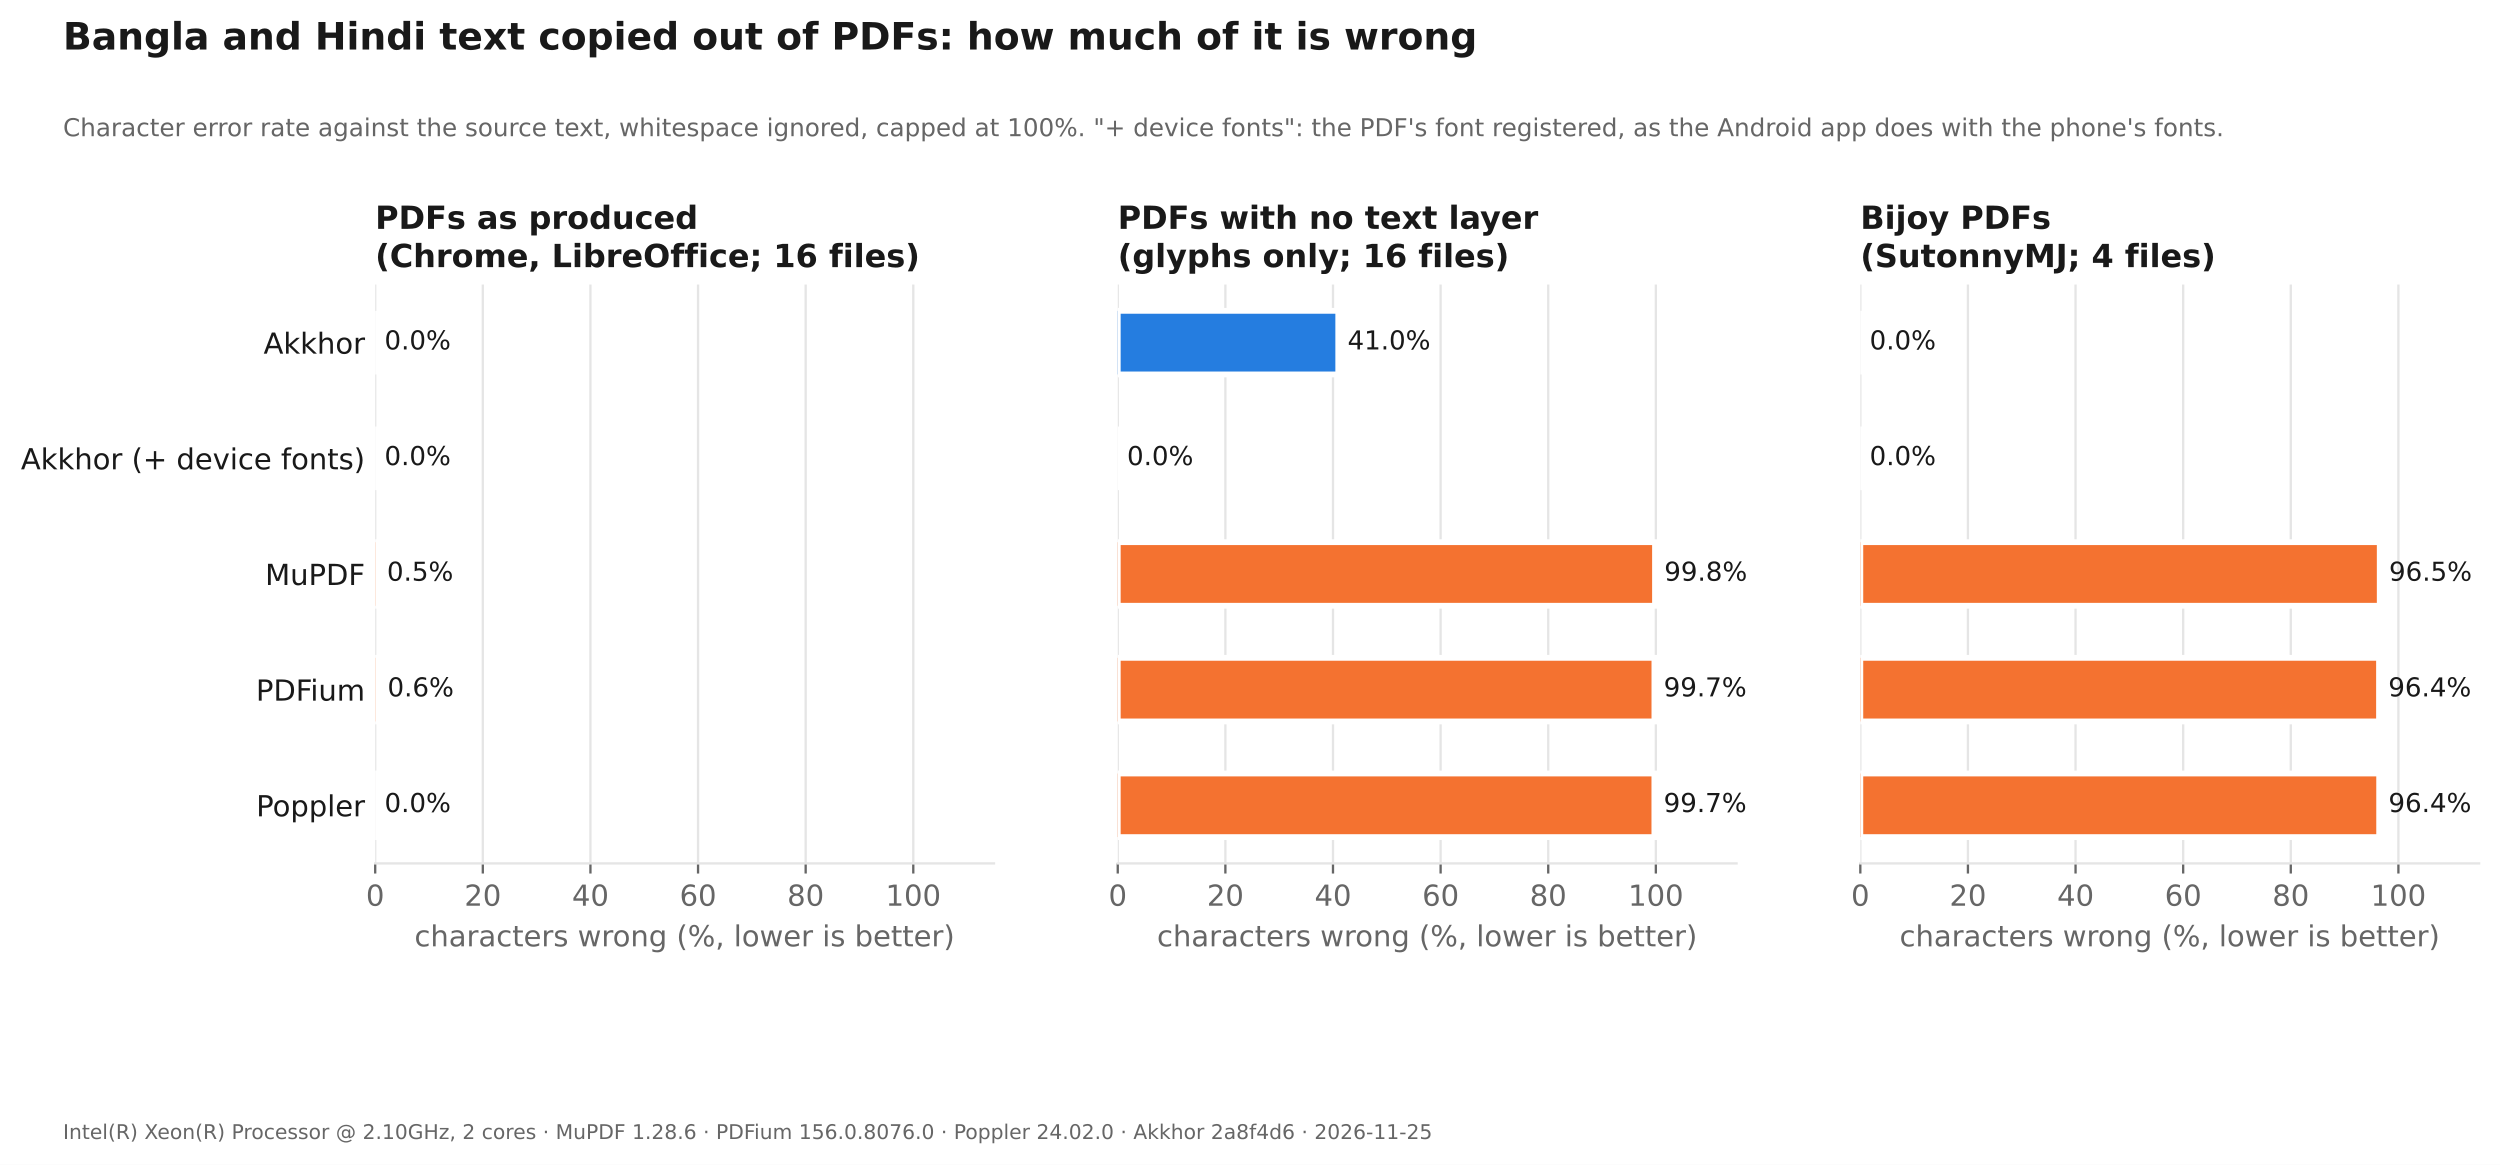
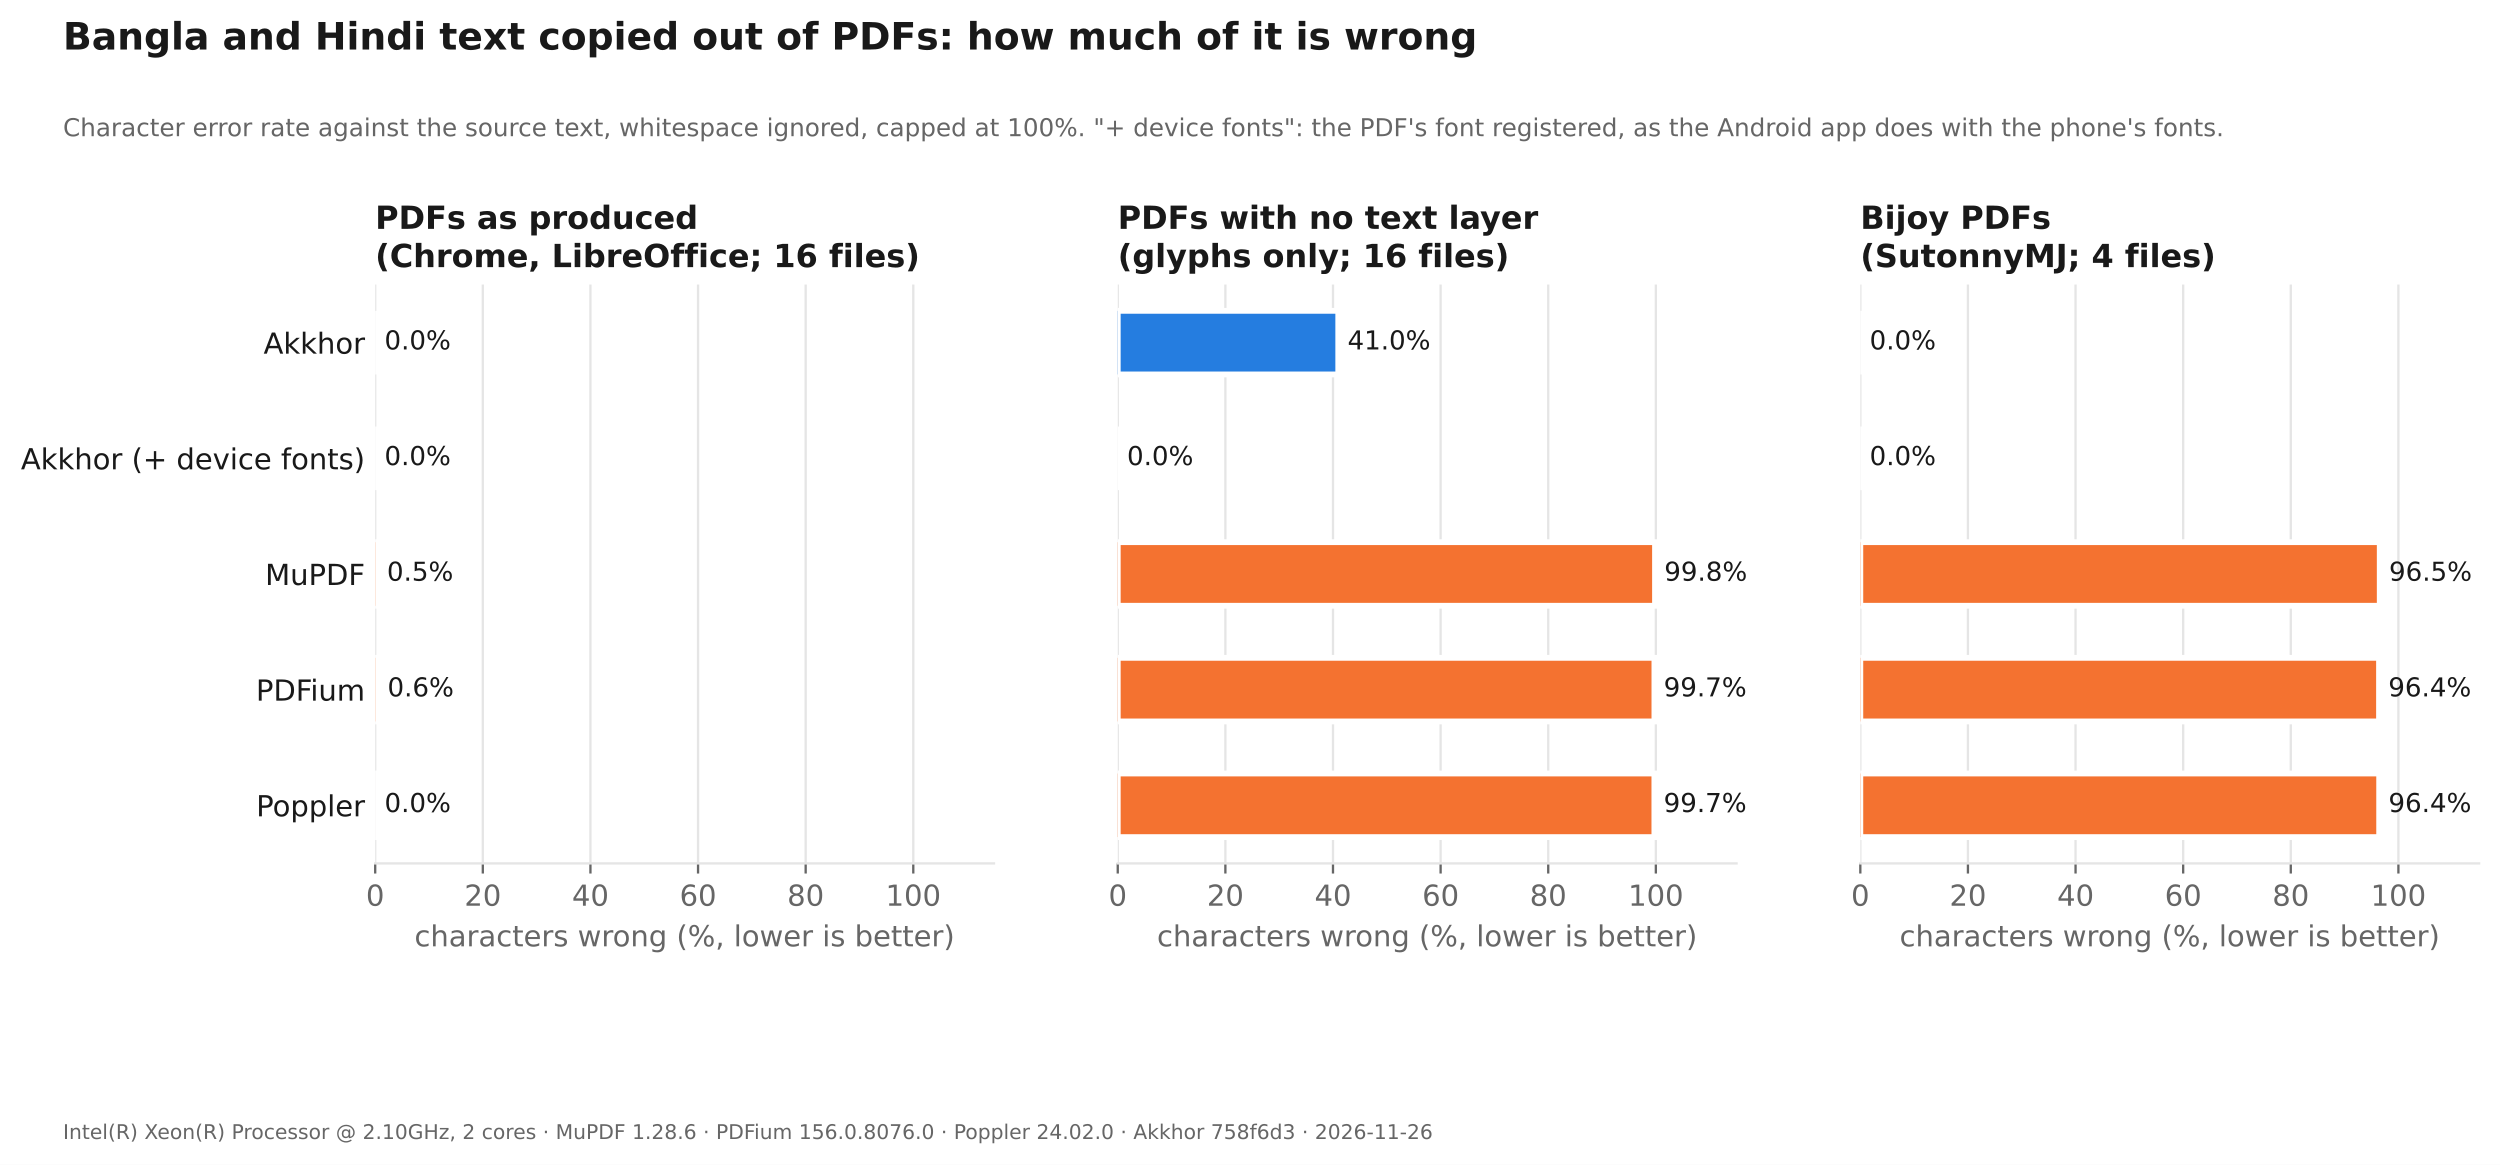
<svg xmlns="http://www.w3.org/2000/svg" xmlns:xlink="http://www.w3.org/1999/xlink" width="861.962pt" height="401.602pt" viewBox="0 0 861.962 401.602" version="1.1">
  <defs>
    <style type="text/css">*{stroke-linejoin: round; stroke-linecap: butt}</style>
  </defs>
  <g id="figure_1">
    <g id="patch_1">
      <path d="M 0 401.602  L 861.962 401.602  L 861.962 0  L 0 0  z " style="fill: #ffffff" />
    </g>
    <g id="axes_1">
      <g id="patch_2">
        <path d="M 129.363 297.689  L 342.715 297.689  L 342.715 98.105  L 129.363 98.105  z " style="fill: #ffffff" />
      </g>
      <g id="matplotlib.axis_1">
        <g id="xtick_1">
          <g id="line2d_1">
-             <path d="M 129.363 297.689  L 129.363 98.105  " clip-path="url(#p04c1a2d8e4)" style="fill: none; stroke: #e5e5e5; stroke-width: 0.8; stroke-linecap: square" />
+             <path d="M 129.363 297.689  L 129.363 98.105  " clip-path="url(#pa456aefee1)" style="fill: none; stroke: #e5e5e5; stroke-width: 0.8; stroke-linecap: square" />
          </g>
          <g id="line2d_2">
            <defs>
-               <path id="m3e6abfd4ae" d="M 0 0  L 0 3.5  " style="stroke: #666666; stroke-width: 0.8" />
+               <path id="m19759a6c49" d="M 0 0  L 0 3.5  " style="stroke: #666666; stroke-width: 0.8" />
            </defs>
            <g>
-               <use xlink:href="#m3e6abfd4ae" x="129.363" y="297.689" style="fill: #666666; stroke: #666666; stroke-width: 0.8" />
+               <use xlink:href="#m19759a6c49" x="129.363" y="297.689" style="fill: #666666; stroke: #666666; stroke-width: 0.8" />
            </g>
          </g>
          <g id="text_1">
            <text style="font-size: 10px; font-family: 'DejaVu Sans'; text-anchor: middle; fill: #666666" x="129.363" y="312.287" transform="rotate(-0 129.3625 312.2867)">0</text>
          </g>
        </g>
        <g id="xtick_2">
          <g id="line2d_3">
-             <path d="M 166.467 297.689  L 166.467 98.105  " clip-path="url(#p04c1a2d8e4)" style="fill: none; stroke: #e5e5e5; stroke-width: 0.8; stroke-linecap: square" />
+             <path d="M 166.467 297.689  L 166.467 98.105  " clip-path="url(#pa456aefee1)" style="fill: none; stroke: #e5e5e5; stroke-width: 0.8; stroke-linecap: square" />
          </g>
          <g id="line2d_4">
            <g>
-               <use xlink:href="#m3e6abfd4ae" x="166.467" y="297.689" style="fill: #666666; stroke: #666666; stroke-width: 0.8" />
+               <use xlink:href="#m19759a6c49" x="166.467" y="297.689" style="fill: #666666; stroke: #666666; stroke-width: 0.8" />
            </g>
          </g>
          <g id="text_2">
            <text style="font-size: 10px; font-family: 'DejaVu Sans'; text-anchor: middle; fill: #666666" x="166.467" y="312.287" transform="rotate(-0 166.4674 312.2867)">20</text>
          </g>
        </g>
        <g id="xtick_3">
          <g id="line2d_5">
-             <path d="M 203.572 297.689  L 203.572 98.105  " clip-path="url(#p04c1a2d8e4)" style="fill: none; stroke: #e5e5e5; stroke-width: 0.8; stroke-linecap: square" />
+             <path d="M 203.572 297.689  L 203.572 98.105  " clip-path="url(#pa456aefee1)" style="fill: none; stroke: #e5e5e5; stroke-width: 0.8; stroke-linecap: square" />
          </g>
          <g id="line2d_6">
            <g>
-               <use xlink:href="#m3e6abfd4ae" x="203.572" y="297.689" style="fill: #666666; stroke: #666666; stroke-width: 0.8" />
+               <use xlink:href="#m19759a6c49" x="203.572" y="297.689" style="fill: #666666; stroke: #666666; stroke-width: 0.8" />
            </g>
          </g>
          <g id="text_3">
            <text style="font-size: 10px; font-family: 'DejaVu Sans'; text-anchor: middle; fill: #666666" x="203.572" y="312.287" transform="rotate(-0 203.5722 312.2867)">40</text>
          </g>
        </g>
        <g id="xtick_4">
          <g id="line2d_7">
-             <path d="M 240.677 297.689  L 240.677 98.105  " clip-path="url(#p04c1a2d8e4)" style="fill: none; stroke: #e5e5e5; stroke-width: 0.8; stroke-linecap: square" />
+             <path d="M 240.677 297.689  L 240.677 98.105  " clip-path="url(#pa456aefee1)" style="fill: none; stroke: #e5e5e5; stroke-width: 0.8; stroke-linecap: square" />
          </g>
          <g id="line2d_8">
            <g>
-               <use xlink:href="#m3e6abfd4ae" x="240.677" y="297.689" style="fill: #666666; stroke: #666666; stroke-width: 0.8" />
+               <use xlink:href="#m19759a6c49" x="240.677" y="297.689" style="fill: #666666; stroke: #666666; stroke-width: 0.8" />
            </g>
          </g>
          <g id="text_4">
            <text style="font-size: 10px; font-family: 'DejaVu Sans'; text-anchor: middle; fill: #666666" x="240.677" y="312.287" transform="rotate(-0 240.6771 312.2867)">60</text>
          </g>
        </g>
        <g id="xtick_5">
          <g id="line2d_9">
-             <path d="M 277.782 297.689  L 277.782 98.105  " clip-path="url(#p04c1a2d8e4)" style="fill: none; stroke: #e5e5e5; stroke-width: 0.8; stroke-linecap: square" />
+             <path d="M 277.782 297.689  L 277.782 98.105  " clip-path="url(#pa456aefee1)" style="fill: none; stroke: #e5e5e5; stroke-width: 0.8; stroke-linecap: square" />
          </g>
          <g id="line2d_10">
            <g>
-               <use xlink:href="#m3e6abfd4ae" x="277.782" y="297.689" style="fill: #666666; stroke: #666666; stroke-width: 0.8" />
+               <use xlink:href="#m19759a6c49" x="277.782" y="297.689" style="fill: #666666; stroke: #666666; stroke-width: 0.8" />
            </g>
          </g>
          <g id="text_5">
            <text style="font-size: 10px; font-family: 'DejaVu Sans'; text-anchor: middle; fill: #666666" x="277.782" y="312.287" transform="rotate(-0 277.7819 312.2867)">80</text>
          </g>
        </g>
        <g id="xtick_6">
          <g id="line2d_11">
-             <path d="M 314.887 297.689  L 314.887 98.105  " clip-path="url(#p04c1a2d8e4)" style="fill: none; stroke: #e5e5e5; stroke-width: 0.8; stroke-linecap: square" />
+             <path d="M 314.887 297.689  L 314.887 98.105  " clip-path="url(#pa456aefee1)" style="fill: none; stroke: #e5e5e5; stroke-width: 0.8; stroke-linecap: square" />
          </g>
          <g id="line2d_12">
            <g>
-               <use xlink:href="#m3e6abfd4ae" x="314.887" y="297.689" style="fill: #666666; stroke: #666666; stroke-width: 0.8" />
+               <use xlink:href="#m19759a6c49" x="314.887" y="297.689" style="fill: #666666; stroke: #666666; stroke-width: 0.8" />
            </g>
          </g>
          <g id="text_6">
            <text style="font-size: 10px; font-family: 'DejaVu Sans'; text-anchor: middle; fill: #666666" x="314.887" y="312.287" transform="rotate(-0 314.8868 312.2867)">100</text>
          </g>
        </g>
        <g id="text_7">
          <text style="font-size: 10px; font-family: 'DejaVu Sans'; text-anchor: middle; fill: #666666" x="236.039" y="326.287" transform="rotate(-0 236.039 326.2875)">characters wrong (%, lower is better)</text>
        </g>
      </g>
      <g id="matplotlib.axis_2">
        <g id="ytick_1">
          <g id="line2d_13" />
          <g id="text_8">
            <text style="font-size: 10px; font-family: 'DejaVu Sans'; text-anchor: end; fill: #191919" x="125.862" y="121.942" transform="rotate(-0 125.8625 121.9424)">Akkhor</text>
          </g>
        </g>
        <g id="ytick_2">
          <g id="line2d_14" />
          <g id="text_9">
            <text style="font-size: 10px; font-family: 'DejaVu Sans'; text-anchor: end; fill: #191919" x="125.862" y="161.819" transform="rotate(-0 125.8625 161.8193)">Akkhor (+ device fonts)</text>
          </g>
        </g>
        <g id="ytick_3">
          <g id="line2d_15" />
          <g id="text_10">
            <text style="font-size: 10px; font-family: 'DejaVu Sans'; text-anchor: end; fill: #191919" x="125.862" y="201.696" transform="rotate(-0 125.8625 201.6958)">MuPDF</text>
          </g>
        </g>
        <g id="ytick_4">
          <g id="line2d_16" />
          <g id="text_11">
            <text style="font-size: 10px; font-family: 'DejaVu Sans'; text-anchor: end; fill: #191919" x="125.862" y="241.573" transform="rotate(-0 125.8625 241.5732)">PDFium</text>
          </g>
        </g>
        <g id="ytick_5">
          <g id="line2d_17" />
          <g id="text_12">
            <text style="font-size: 10px; font-family: 'DejaVu Sans'; text-anchor: end; fill: #191919" x="125.862" y="281.45" transform="rotate(-0 125.8625 281.4501)">Poppler</text>
          </g>
        </g>
      </g>
      <g id="patch_3">
-         <path d="M 129.363 129.109  L 129.363 129.109  L 129.363 107.177  L 129.363 107.177  z " clip-path="url(#p04c1a2d8e4)" style="fill: #257de0; stroke: #ffffff; stroke-width: 2; stroke-linejoin: miter" />
+         <path d="M 129.363 129.109  L 129.363 129.109  L 129.363 107.177  L 129.363 107.177  z " clip-path="url(#pa456aefee1)" style="fill: #257de0; stroke: #ffffff; stroke-width: 2; stroke-linejoin: miter" />
      </g>
      <g id="patch_4">
-         <path d="M 129.363 168.986  L 129.363 168.986  L 129.363 147.054  L 129.363 147.054  z " clip-path="url(#p04c1a2d8e4)" style="fill: #257de0; stroke: #ffffff; stroke-width: 2; stroke-linejoin: miter" />
+         <path d="M 129.363 168.986  L 129.363 168.986  L 129.363 147.054  L 129.363 147.054  z " clip-path="url(#pa456aefee1)" style="fill: #257de0; stroke: #ffffff; stroke-width: 2; stroke-linejoin: miter" />
      </g>
      <g id="patch_5">
-         <path d="M 129.363 208.863  L 130.223 208.863  L 130.223 186.931  L 129.363 186.931  z " clip-path="url(#p04c1a2d8e4)" style="fill: #f47230; stroke: #ffffff; stroke-width: 2; stroke-linejoin: miter" />
+         <path d="M 129.363 208.863  L 130.223 208.863  L 130.223 186.931  L 129.363 186.931  z " clip-path="url(#pa456aefee1)" style="fill: #f47230; stroke: #ffffff; stroke-width: 2; stroke-linejoin: miter" />
      </g>
      <g id="patch_6">
-         <path d="M 129.363 248.74  L 130.405 248.74  L 130.405 226.808  L 129.363 226.808  z " clip-path="url(#p04c1a2d8e4)" style="fill: #f47230; stroke: #ffffff; stroke-width: 2; stroke-linejoin: miter" />
+         <path d="M 129.363 248.74  L 130.405 248.74  L 130.405 226.808  L 129.363 226.808  z " clip-path="url(#pa456aefee1)" style="fill: #f47230; stroke: #ffffff; stroke-width: 2; stroke-linejoin: miter" />
      </g>
      <g id="patch_7">
-         <path d="M 129.363 288.617  L 129.375 288.617  L 129.375 266.685  L 129.363 266.685  z " clip-path="url(#p04c1a2d8e4)" style="fill: #f47230; stroke: #ffffff; stroke-width: 2; stroke-linejoin: miter" />
+         <path d="M 129.363 288.617  L 129.375 288.617  L 129.375 266.685  L 129.363 266.685  z " clip-path="url(#pa456aefee1)" style="fill: #f47230; stroke: #ffffff; stroke-width: 2; stroke-linejoin: miter" />
      </g>
      <g id="patch_8">
        <path d="M 129.363 297.689  L 342.715 297.689  " style="fill: none; stroke: #e5e5e5; stroke-width: 0.8; stroke-linejoin: miter; stroke-linecap: square" />
      </g>
      <g id="text_13">
        <text style="font-size: 9px; font-family: 'DejaVu Sans'; text-anchor: start; fill: #191919" x="132.563" y="120.481" transform="rotate(-0 132.5628 120.4811)">0.0%</text>
      </g>
      <g id="text_14">
        <text style="font-size: 9px; font-family: 'DejaVu Sans'; text-anchor: start; fill: #191919" x="132.563" y="160.358" transform="rotate(-0 132.5628 160.358)">0.0%</text>
      </g>
      <g id="text_15">
        <text style="font-size: 9px; font-family: 'DejaVu Sans'; text-anchor: start; fill: #191919" x="133.423" y="200.235" transform="rotate(-0 133.4228 200.2349)">0.5%</text>
      </g>
      <g id="text_16">
        <text style="font-size: 9px; font-family: 'DejaVu Sans'; text-anchor: start; fill: #191919" x="133.605" y="240.112" transform="rotate(-0 133.6049 240.1118)">0.6%</text>
      </g>
      <g id="text_17">
        <text style="font-size: 9px; font-family: 'DejaVu Sans'; text-anchor: start; fill: #191919" x="132.575" y="279.989" transform="rotate(-0 132.5751 279.9888)">0.0%</text>
      </g>
      <g id="text_18">
        <text style="font-weight: 700; font-size: 11px; font-family: 'DejaVu Sans'; fill: #191919" transform="translate(129.3625 78.90201)">PDFs as produced</text>
        <text style="font-weight: 700; font-size: 11px; font-family: 'DejaVu Sans'; fill: #191919" transform="translate(129.3625 92.10502)">(Chrome, LibreOffice; 16 files)</text>
      </g>
    </g>
    <g id="axes_2">
      <g id="patch_9">
        <path d="M 385.386 297.689  L 598.739 297.689  L 598.739 98.105  L 385.386 98.105  z " style="fill: #ffffff" />
      </g>
      <g id="matplotlib.axis_3">
        <g id="xtick_7">
          <g id="line2d_18">
-             <path d="M 385.386 297.689  L 385.386 98.105  " clip-path="url(#p5597dff990)" style="fill: none; stroke: #e5e5e5; stroke-width: 0.8; stroke-linecap: square" />
+             <path d="M 385.386 297.689  L 385.386 98.105  " clip-path="url(#pdd34ca0e09)" style="fill: none; stroke: #e5e5e5; stroke-width: 0.8; stroke-linecap: square" />
          </g>
          <g id="line2d_19">
            <g>
-               <use xlink:href="#m3e6abfd4ae" x="385.386" y="297.689" style="fill: #666666; stroke: #666666; stroke-width: 0.8" />
+               <use xlink:href="#m19759a6c49" x="385.386" y="297.689" style="fill: #666666; stroke: #666666; stroke-width: 0.8" />
            </g>
          </g>
          <g id="text_19">
            <text style="font-size: 10px; font-family: 'DejaVu Sans'; text-anchor: middle; fill: #666666" x="385.386" y="312.287" transform="rotate(-0 385.386 312.2867)">0</text>
          </g>
        </g>
        <g id="xtick_8">
          <g id="line2d_20">
-             <path d="M 422.491 297.689  L 422.491 98.105  " clip-path="url(#p5597dff990)" style="fill: none; stroke: #e5e5e5; stroke-width: 0.8; stroke-linecap: square" />
+             <path d="M 422.491 297.689  L 422.491 98.105  " clip-path="url(#pdd34ca0e09)" style="fill: none; stroke: #e5e5e5; stroke-width: 0.8; stroke-linecap: square" />
          </g>
          <g id="line2d_21">
            <g>
-               <use xlink:href="#m3e6abfd4ae" x="422.491" y="297.689" style="fill: #666666; stroke: #666666; stroke-width: 0.8" />
+               <use xlink:href="#m19759a6c49" x="422.491" y="297.689" style="fill: #666666; stroke: #666666; stroke-width: 0.8" />
            </g>
          </g>
          <g id="text_20">
            <text style="font-size: 10px; font-family: 'DejaVu Sans'; text-anchor: middle; fill: #666666" x="422.491" y="312.287" transform="rotate(-0 422.4909 312.2867)">20</text>
          </g>
        </g>
        <g id="xtick_9">
          <g id="line2d_22">
-             <path d="M 459.596 297.689  L 459.596 98.105  " clip-path="url(#p5597dff990)" style="fill: none; stroke: #e5e5e5; stroke-width: 0.8; stroke-linecap: square" />
+             <path d="M 459.596 297.689  L 459.596 98.105  " clip-path="url(#pdd34ca0e09)" style="fill: none; stroke: #e5e5e5; stroke-width: 0.8; stroke-linecap: square" />
          </g>
          <g id="line2d_23">
            <g>
-               <use xlink:href="#m3e6abfd4ae" x="459.596" y="297.689" style="fill: #666666; stroke: #666666; stroke-width: 0.8" />
+               <use xlink:href="#m19759a6c49" x="459.596" y="297.689" style="fill: #666666; stroke: #666666; stroke-width: 0.8" />
            </g>
          </g>
          <g id="text_21">
            <text style="font-size: 10px; font-family: 'DejaVu Sans'; text-anchor: middle; fill: #666666" x="459.596" y="312.287" transform="rotate(-0 459.5957 312.2867)">40</text>
          </g>
        </g>
        <g id="xtick_10">
          <g id="line2d_24">
-             <path d="M 496.701 297.689  L 496.701 98.105  " clip-path="url(#p5597dff990)" style="fill: none; stroke: #e5e5e5; stroke-width: 0.8; stroke-linecap: square" />
+             <path d="M 496.701 297.689  L 496.701 98.105  " clip-path="url(#pdd34ca0e09)" style="fill: none; stroke: #e5e5e5; stroke-width: 0.8; stroke-linecap: square" />
          </g>
          <g id="line2d_25">
            <g>
-               <use xlink:href="#m3e6abfd4ae" x="496.701" y="297.689" style="fill: #666666; stroke: #666666; stroke-width: 0.8" />
+               <use xlink:href="#m19759a6c49" x="496.701" y="297.689" style="fill: #666666; stroke: #666666; stroke-width: 0.8" />
            </g>
          </g>
          <g id="text_22">
            <text style="font-size: 10px; font-family: 'DejaVu Sans'; text-anchor: middle; fill: #666666" x="496.701" y="312.287" transform="rotate(-0 496.7006 312.2867)">60</text>
          </g>
        </g>
        <g id="xtick_11">
          <g id="line2d_26">
-             <path d="M 533.805 297.689  L 533.805 98.105  " clip-path="url(#p5597dff990)" style="fill: none; stroke: #e5e5e5; stroke-width: 0.8; stroke-linecap: square" />
+             <path d="M 533.805 297.689  L 533.805 98.105  " clip-path="url(#pdd34ca0e09)" style="fill: none; stroke: #e5e5e5; stroke-width: 0.8; stroke-linecap: square" />
          </g>
          <g id="line2d_27">
            <g>
-               <use xlink:href="#m3e6abfd4ae" x="533.805" y="297.689" style="fill: #666666; stroke: #666666; stroke-width: 0.8" />
+               <use xlink:href="#m19759a6c49" x="533.805" y="297.689" style="fill: #666666; stroke: #666666; stroke-width: 0.8" />
            </g>
          </g>
          <g id="text_23">
            <text style="font-size: 10px; font-family: 'DejaVu Sans'; text-anchor: middle; fill: #666666" x="533.805" y="312.287" transform="rotate(-0 533.8055 312.2867)">80</text>
          </g>
        </g>
        <g id="xtick_12">
          <g id="line2d_28">
-             <path d="M 570.91 297.689  L 570.91 98.105  " clip-path="url(#p5597dff990)" style="fill: none; stroke: #e5e5e5; stroke-width: 0.8; stroke-linecap: square" />
+             <path d="M 570.91 297.689  L 570.91 98.105  " clip-path="url(#pdd34ca0e09)" style="fill: none; stroke: #e5e5e5; stroke-width: 0.8; stroke-linecap: square" />
          </g>
          <g id="line2d_29">
            <g>
-               <use xlink:href="#m3e6abfd4ae" x="570.91" y="297.689" style="fill: #666666; stroke: #666666; stroke-width: 0.8" />
+               <use xlink:href="#m19759a6c49" x="570.91" y="297.689" style="fill: #666666; stroke: #666666; stroke-width: 0.8" />
            </g>
          </g>
          <g id="text_24">
            <text style="font-size: 10px; font-family: 'DejaVu Sans'; text-anchor: middle; fill: #666666" x="570.91" y="312.287" transform="rotate(-0 570.9103 312.2867)">100</text>
          </g>
        </g>
        <g id="text_25">
          <text style="font-size: 10px; font-family: 'DejaVu Sans'; text-anchor: middle; fill: #666666" x="492.062" y="326.287" transform="rotate(-0 492.0625 326.2875)">characters wrong (%, lower is better)</text>
        </g>
      </g>
      <g id="matplotlib.axis_4">
        <g id="ytick_6">
          <g id="line2d_30" />
        </g>
        <g id="ytick_7">
          <g id="line2d_31" />
        </g>
        <g id="ytick_8">
          <g id="line2d_32" />
        </g>
        <g id="ytick_9">
          <g id="line2d_33" />
        </g>
        <g id="ytick_10">
          <g id="line2d_34" />
        </g>
      </g>
      <g id="patch_10">
-         <path d="M 385.386 129.109  L 461.41 129.109  L 461.41 107.177  L 385.386 107.177  z " clip-path="url(#p5597dff990)" style="fill: #257de0; stroke: #ffffff; stroke-width: 2; stroke-linejoin: miter" />
+         <path d="M 385.386 129.109  L 461.41 129.109  L 461.41 107.177  L 385.386 107.177  z " clip-path="url(#pdd34ca0e09)" style="fill: #257de0; stroke: #ffffff; stroke-width: 2; stroke-linejoin: miter" />
      </g>
      <g id="patch_11">
-         <path d="M 385.386 168.986  L 385.386 168.986  L 385.386 147.054  L 385.386 147.054  z " clip-path="url(#p5597dff990)" style="fill: #257de0; stroke: #ffffff; stroke-width: 2; stroke-linejoin: miter" />
+         <path d="M 385.386 168.986  L 385.386 168.986  L 385.386 147.054  L 385.386 147.054  z " clip-path="url(#pdd34ca0e09)" style="fill: #257de0; stroke: #ffffff; stroke-width: 2; stroke-linejoin: miter" />
      </g>
      <g id="patch_12">
-         <path d="M 385.386 208.863  L 570.622 208.863  L 570.622 186.931  L 385.386 186.931  z " clip-path="url(#p5597dff990)" style="fill: #f47230; stroke: #ffffff; stroke-width: 2; stroke-linejoin: miter" />
+         <path d="M 385.386 208.863  L 570.622 208.863  L 570.622 186.931  L 385.386 186.931  z " clip-path="url(#pdd34ca0e09)" style="fill: #f47230; stroke: #ffffff; stroke-width: 2; stroke-linejoin: miter" />
      </g>
      <g id="patch_13">
-         <path d="M 385.386 248.74  L 570.417 248.74  L 570.417 226.808  L 385.386 226.808  z " clip-path="url(#p5597dff990)" style="fill: #f47230; stroke: #ffffff; stroke-width: 2; stroke-linejoin: miter" />
+         <path d="M 385.386 248.74  L 570.417 248.74  L 570.417 226.808  L 385.386 226.808  z " clip-path="url(#pdd34ca0e09)" style="fill: #f47230; stroke: #ffffff; stroke-width: 2; stroke-linejoin: miter" />
      </g>
      <g id="patch_14">
-         <path d="M 385.386 288.617  L 570.403 288.617  L 570.403 266.685  L 385.386 266.685  z " clip-path="url(#p5597dff990)" style="fill: #f47230; stroke: #ffffff; stroke-width: 2; stroke-linejoin: miter" />
+         <path d="M 385.386 288.617  L 570.403 288.617  L 570.403 266.685  L 385.386 266.685  z " clip-path="url(#pdd34ca0e09)" style="fill: #f47230; stroke: #ffffff; stroke-width: 2; stroke-linejoin: miter" />
      </g>
      <g id="patch_15">
        <path d="M 385.386 297.689  L 598.739 297.689  " style="fill: none; stroke: #e5e5e5; stroke-width: 0.8; stroke-linejoin: miter; stroke-linecap: square" />
      </g>
      <g id="text_26">
        <text style="font-size: 9px; font-family: 'DejaVu Sans'; text-anchor: start; fill: #191919" x="464.61" y="120.481" transform="rotate(-0 464.61 120.4811)">41.0%</text>
      </g>
      <g id="text_27">
        <text style="font-size: 9px; font-family: 'DejaVu Sans'; text-anchor: start; fill: #191919" x="388.586" y="160.358" transform="rotate(-0 388.5863 160.358)">0.0%</text>
      </g>
      <g id="text_28">
        <text style="font-size: 9px; font-family: 'DejaVu Sans'; text-anchor: start; fill: #191919" x="573.822" y="200.235" transform="rotate(-0 573.822 200.2349)">99.8%</text>
      </g>
      <g id="text_29">
        <text style="font-size: 9px; font-family: 'DejaVu Sans'; text-anchor: start; fill: #191919" x="573.617" y="240.112" transform="rotate(-0 573.6172 240.1118)">99.7%</text>
      </g>
      <g id="text_30">
        <text style="font-size: 9px; font-family: 'DejaVu Sans'; text-anchor: start; fill: #191919" x="573.603" y="279.989" transform="rotate(-0 573.6029 279.9888)">99.7%</text>
      </g>
      <g id="text_31">
        <text style="font-weight: 700; font-size: 11px; font-family: 'DejaVu Sans'; fill: #191919" transform="translate(385.386 78.90201)">PDFs with no text layer</text>
        <text style="font-weight: 700; font-size: 11px; font-family: 'DejaVu Sans'; fill: #191919" transform="translate(385.386 92.10502)">(glyphs only; 16 files)</text>
      </g>
    </g>
    <g id="axes_3">
      <g id="patch_16">
        <path d="M 641.41 297.689  L 854.763 297.689  L 854.763 98.105  L 641.41 98.105  z " style="fill: #ffffff" />
      </g>
      <g id="matplotlib.axis_5">
        <g id="xtick_13">
          <g id="line2d_35">
-             <path d="M 641.41 297.689  L 641.41 98.105  " clip-path="url(#p85fb8a3352)" style="fill: none; stroke: #e5e5e5; stroke-width: 0.8; stroke-linecap: square" />
+             <path d="M 641.41 297.689  L 641.41 98.105  " clip-path="url(#p98f0cfc8ec)" style="fill: none; stroke: #e5e5e5; stroke-width: 0.8; stroke-linecap: square" />
          </g>
          <g id="line2d_36">
            <g>
-               <use xlink:href="#m3e6abfd4ae" x="641.41" y="297.689" style="fill: #666666; stroke: #666666; stroke-width: 0.8" />
+               <use xlink:href="#m19759a6c49" x="641.41" y="297.689" style="fill: #666666; stroke: #666666; stroke-width: 0.8" />
            </g>
          </g>
          <g id="text_32">
            <text style="font-size: 10px; font-family: 'DejaVu Sans'; text-anchor: middle; fill: #666666" x="641.41" y="312.287" transform="rotate(-0 641.4096 312.2867)">0</text>
          </g>
        </g>
        <g id="xtick_14">
          <g id="line2d_37">
-             <path d="M 678.514 297.689  L 678.514 98.105  " clip-path="url(#p85fb8a3352)" style="fill: none; stroke: #e5e5e5; stroke-width: 0.8; stroke-linecap: square" />
+             <path d="M 678.514 297.689  L 678.514 98.105  " clip-path="url(#p98f0cfc8ec)" style="fill: none; stroke: #e5e5e5; stroke-width: 0.8; stroke-linecap: square" />
          </g>
          <g id="line2d_38">
            <g>
-               <use xlink:href="#m3e6abfd4ae" x="678.514" y="297.689" style="fill: #666666; stroke: #666666; stroke-width: 0.8" />
+               <use xlink:href="#m19759a6c49" x="678.514" y="297.689" style="fill: #666666; stroke: #666666; stroke-width: 0.8" />
            </g>
          </g>
          <g id="text_33">
            <text style="font-size: 10px; font-family: 'DejaVu Sans'; text-anchor: middle; fill: #666666" x="678.514" y="312.287" transform="rotate(-0 678.5144 312.2867)">20</text>
          </g>
        </g>
        <g id="xtick_15">
          <g id="line2d_39">
-             <path d="M 715.619 297.689  L 715.619 98.105  " clip-path="url(#p85fb8a3352)" style="fill: none; stroke: #e5e5e5; stroke-width: 0.8; stroke-linecap: square" />
+             <path d="M 715.619 297.689  L 715.619 98.105  " clip-path="url(#p98f0cfc8ec)" style="fill: none; stroke: #e5e5e5; stroke-width: 0.8; stroke-linecap: square" />
          </g>
          <g id="line2d_40">
            <g>
-               <use xlink:href="#m3e6abfd4ae" x="715.619" y="297.689" style="fill: #666666; stroke: #666666; stroke-width: 0.8" />
+               <use xlink:href="#m19759a6c49" x="715.619" y="297.689" style="fill: #666666; stroke: #666666; stroke-width: 0.8" />
            </g>
          </g>
          <g id="text_34">
            <text style="font-size: 10px; font-family: 'DejaVu Sans'; text-anchor: middle; fill: #666666" x="715.619" y="312.287" transform="rotate(-0 715.6193 312.2867)">40</text>
          </g>
        </g>
        <g id="xtick_16">
          <g id="line2d_41">
-             <path d="M 752.724 297.689  L 752.724 98.105  " clip-path="url(#p85fb8a3352)" style="fill: none; stroke: #e5e5e5; stroke-width: 0.8; stroke-linecap: square" />
+             <path d="M 752.724 297.689  L 752.724 98.105  " clip-path="url(#p98f0cfc8ec)" style="fill: none; stroke: #e5e5e5; stroke-width: 0.8; stroke-linecap: square" />
          </g>
          <g id="line2d_42">
            <g>
-               <use xlink:href="#m3e6abfd4ae" x="752.724" y="297.689" style="fill: #666666; stroke: #666666; stroke-width: 0.8" />
+               <use xlink:href="#m19759a6c49" x="752.724" y="297.689" style="fill: #666666; stroke: #666666; stroke-width: 0.8" />
            </g>
          </g>
          <g id="text_35">
            <text style="font-size: 10px; font-family: 'DejaVu Sans'; text-anchor: middle; fill: #666666" x="752.724" y="312.287" transform="rotate(-0 752.7241 312.2867)">60</text>
          </g>
        </g>
        <g id="xtick_17">
          <g id="line2d_43">
-             <path d="M 789.829 297.689  L 789.829 98.105  " clip-path="url(#p85fb8a3352)" style="fill: none; stroke: #e5e5e5; stroke-width: 0.8; stroke-linecap: square" />
+             <path d="M 789.829 297.689  L 789.829 98.105  " clip-path="url(#p98f0cfc8ec)" style="fill: none; stroke: #e5e5e5; stroke-width: 0.8; stroke-linecap: square" />
          </g>
          <g id="line2d_44">
            <g>
-               <use xlink:href="#m3e6abfd4ae" x="789.829" y="297.689" style="fill: #666666; stroke: #666666; stroke-width: 0.8" />
+               <use xlink:href="#m19759a6c49" x="789.829" y="297.689" style="fill: #666666; stroke: #666666; stroke-width: 0.8" />
            </g>
          </g>
          <g id="text_36">
            <text style="font-size: 10px; font-family: 'DejaVu Sans'; text-anchor: middle; fill: #666666" x="789.829" y="312.287" transform="rotate(-0 789.829 312.2867)">80</text>
          </g>
        </g>
        <g id="xtick_18">
          <g id="line2d_45">
-             <path d="M 826.934 297.689  L 826.934 98.105  " clip-path="url(#p85fb8a3352)" style="fill: none; stroke: #e5e5e5; stroke-width: 0.8; stroke-linecap: square" />
+             <path d="M 826.934 297.689  L 826.934 98.105  " clip-path="url(#p98f0cfc8ec)" style="fill: none; stroke: #e5e5e5; stroke-width: 0.8; stroke-linecap: square" />
          </g>
          <g id="line2d_46">
            <g>
-               <use xlink:href="#m3e6abfd4ae" x="826.934" y="297.689" style="fill: #666666; stroke: #666666; stroke-width: 0.8" />
+               <use xlink:href="#m19759a6c49" x="826.934" y="297.689" style="fill: #666666; stroke: #666666; stroke-width: 0.8" />
            </g>
          </g>
          <g id="text_37">
            <text style="font-size: 10px; font-family: 'DejaVu Sans'; text-anchor: middle; fill: #666666" x="826.934" y="312.287" transform="rotate(-0 826.9339 312.2867)">100</text>
          </g>
        </g>
        <g id="text_38">
          <text style="font-size: 10px; font-family: 'DejaVu Sans'; text-anchor: middle; fill: #666666" x="748.086" y="326.287" transform="rotate(-0 748.086 326.2875)">characters wrong (%, lower is better)</text>
        </g>
      </g>
      <g id="matplotlib.axis_6">
        <g id="ytick_11">
          <g id="line2d_47" />
        </g>
        <g id="ytick_12">
          <g id="line2d_48" />
        </g>
        <g id="ytick_13">
          <g id="line2d_49" />
        </g>
        <g id="ytick_14">
          <g id="line2d_50" />
        </g>
        <g id="ytick_15">
          <g id="line2d_51" />
        </g>
      </g>
      <g id="patch_17">
-         <path d="M 641.41 129.109  L 641.41 129.109  L 641.41 107.177  L 641.41 107.177  z " clip-path="url(#p85fb8a3352)" style="fill: #257de0; stroke: #ffffff; stroke-width: 2; stroke-linejoin: miter" />
+         <path d="M 641.41 129.109  L 641.41 129.109  L 641.41 107.177  L 641.41 107.177  z " clip-path="url(#p98f0cfc8ec)" style="fill: #257de0; stroke: #ffffff; stroke-width: 2; stroke-linejoin: miter" />
      </g>
      <g id="patch_18">
-         <path d="M 641.41 168.986  L 641.41 168.986  L 641.41 147.054  L 641.41 147.054  z " clip-path="url(#p85fb8a3352)" style="fill: #257de0; stroke: #ffffff; stroke-width: 2; stroke-linejoin: miter" />
+         <path d="M 641.41 168.986  L 641.41 168.986  L 641.41 147.054  L 641.41 147.054  z " clip-path="url(#p98f0cfc8ec)" style="fill: #257de0; stroke: #ffffff; stroke-width: 2; stroke-linejoin: miter" />
      </g>
      <g id="patch_19">
-         <path d="M 641.41 208.863  L 820.498 208.863  L 820.498 186.931  L 641.41 186.931  z " clip-path="url(#p85fb8a3352)" style="fill: #f47230; stroke: #ffffff; stroke-width: 2; stroke-linejoin: miter" />
+         <path d="M 641.41 208.863  L 820.498 208.863  L 820.498 186.931  L 641.41 186.931  z " clip-path="url(#p98f0cfc8ec)" style="fill: #f47230; stroke: #ffffff; stroke-width: 2; stroke-linejoin: miter" />
      </g>
      <g id="patch_20">
-         <path d="M 641.41 248.74  L 820.252 248.74  L 820.252 226.808  L 641.41 226.808  z " clip-path="url(#p85fb8a3352)" style="fill: #f47230; stroke: #ffffff; stroke-width: 2; stroke-linejoin: miter" />
+         <path d="M 641.41 248.74  L 820.252 248.74  L 820.252 226.808  L 641.41 226.808  z " clip-path="url(#p98f0cfc8ec)" style="fill: #f47230; stroke: #ffffff; stroke-width: 2; stroke-linejoin: miter" />
      </g>
      <g id="patch_21">
-         <path d="M 641.41 288.617  L 820.301 288.617  L 820.301 266.685  L 641.41 266.685  z " clip-path="url(#p85fb8a3352)" style="fill: #f47230; stroke: #ffffff; stroke-width: 2; stroke-linejoin: miter" />
+         <path d="M 641.41 288.617  L 820.301 288.617  L 820.301 266.685  L 641.41 266.685  z " clip-path="url(#p98f0cfc8ec)" style="fill: #f47230; stroke: #ffffff; stroke-width: 2; stroke-linejoin: miter" />
      </g>
      <g id="patch_22">
        <path d="M 641.41 297.689  L 854.763 297.689  " style="fill: none; stroke: #e5e5e5; stroke-width: 0.8; stroke-linejoin: miter; stroke-linecap: square" />
      </g>
      <g id="text_39">
        <text style="font-size: 9px; font-family: 'DejaVu Sans'; text-anchor: start; fill: #191919" x="644.61" y="120.481" transform="rotate(-0 644.6099 120.4811)">0.0%</text>
      </g>
      <g id="text_40">
        <text style="font-size: 9px; font-family: 'DejaVu Sans'; text-anchor: start; fill: #191919" x="644.61" y="160.358" transform="rotate(-0 644.6099 160.358)">0.0%</text>
      </g>
      <g id="text_41">
        <text style="font-size: 9px; font-family: 'DejaVu Sans'; text-anchor: start; fill: #191919" x="823.698" y="200.235" transform="rotate(-0 823.6978 200.2349)">96.5%</text>
      </g>
      <g id="text_42">
        <text style="font-size: 9px; font-family: 'DejaVu Sans'; text-anchor: start; fill: #191919" x="823.452" y="240.112" transform="rotate(-0 823.452 240.1118)">96.4%</text>
      </g>
      <g id="text_43">
        <text style="font-size: 9px; font-family: 'DejaVu Sans'; text-anchor: start; fill: #191919" x="823.501" y="279.989" transform="rotate(-0 823.5012 279.9888)">96.4%</text>
      </g>
      <g id="text_44">
        <text style="font-weight: 700; font-size: 11px; font-family: 'DejaVu Sans'; fill: #191919" transform="translate(641.4096 78.90201)">Bijoy PDFs</text>
        <text style="font-weight: 700; font-size: 11px; font-family: 'DejaVu Sans'; fill: #191919" transform="translate(641.4096 92.10502)">(SutonnyMJ; 4 files)</text>
      </g>
    </g>
    <g id="text_45">
      <text style="font-weight: 700; font-size: 13px; font-family: 'DejaVu Sans'; text-anchor: start; fill: #191919" x="21.723" y="17.078" transform="rotate(-0 21.7225 17.07797)">Bangla and Hindi text copied out of PDFs: how much of it is wrong</text>
    </g>
    <g id="text_46">
      <text style="font-size: 8.5px; font-family: 'DejaVu Sans'; text-anchor: start; fill: #666666" x="21.723" y="46.959" transform="rotate(-0 21.7225 46.95902)">Character error rate against the source text, whitespace ignored, capped at 100%. "+ device fonts": the PDF's font registered, as the Android app does with the phone's fonts.</text>
    </g>
    <g id="text_47">
-       <text style="font-size: 7px; font-family: 'DejaVu Sans'; text-anchor: start; fill: #666666" x="21.723" y="392.72" transform="rotate(-0 21.7225 392.7199)">Intel(R) Xeon(R) Processor @ 2.10GHz, 2 cores · MuPDF 1.28.6 · PDFium 156.0.8076.0 · Poppler 24.02.0 · Akkhor 2a8f4d6 · 2026-11-25</text>
+       <text style="font-size: 7px; font-family: 'DejaVu Sans'; text-anchor: start; fill: #666666" x="21.723" y="392.72" transform="rotate(-0 21.7225 392.7199)">Intel(R) Xeon(R) Processor @ 2.10GHz, 2 cores · MuPDF 1.28.6 · PDFium 156.0.8076.0 · Poppler 24.02.0 · Akkhor 758f6d3 · 2026-11-26</text>
    </g>
  </g>
  <defs>
-     <clipPath id="p04c1a2d8e4">
+     <clipPath id="pa456aefee1">
      <rect x="129.363" y="98.105" width="213.353" height="199.584" />
    </clipPath>
-     <clipPath id="p5597dff990">
+     <clipPath id="pdd34ca0e09">
      <rect x="385.386" y="98.105" width="213.353" height="199.584" />
    </clipPath>
-     <clipPath id="p85fb8a3352">
+     <clipPath id="p98f0cfc8ec">
      <rect x="641.41" y="98.105" width="213.353" height="199.584" />
    </clipPath>
  </defs>
</svg>
